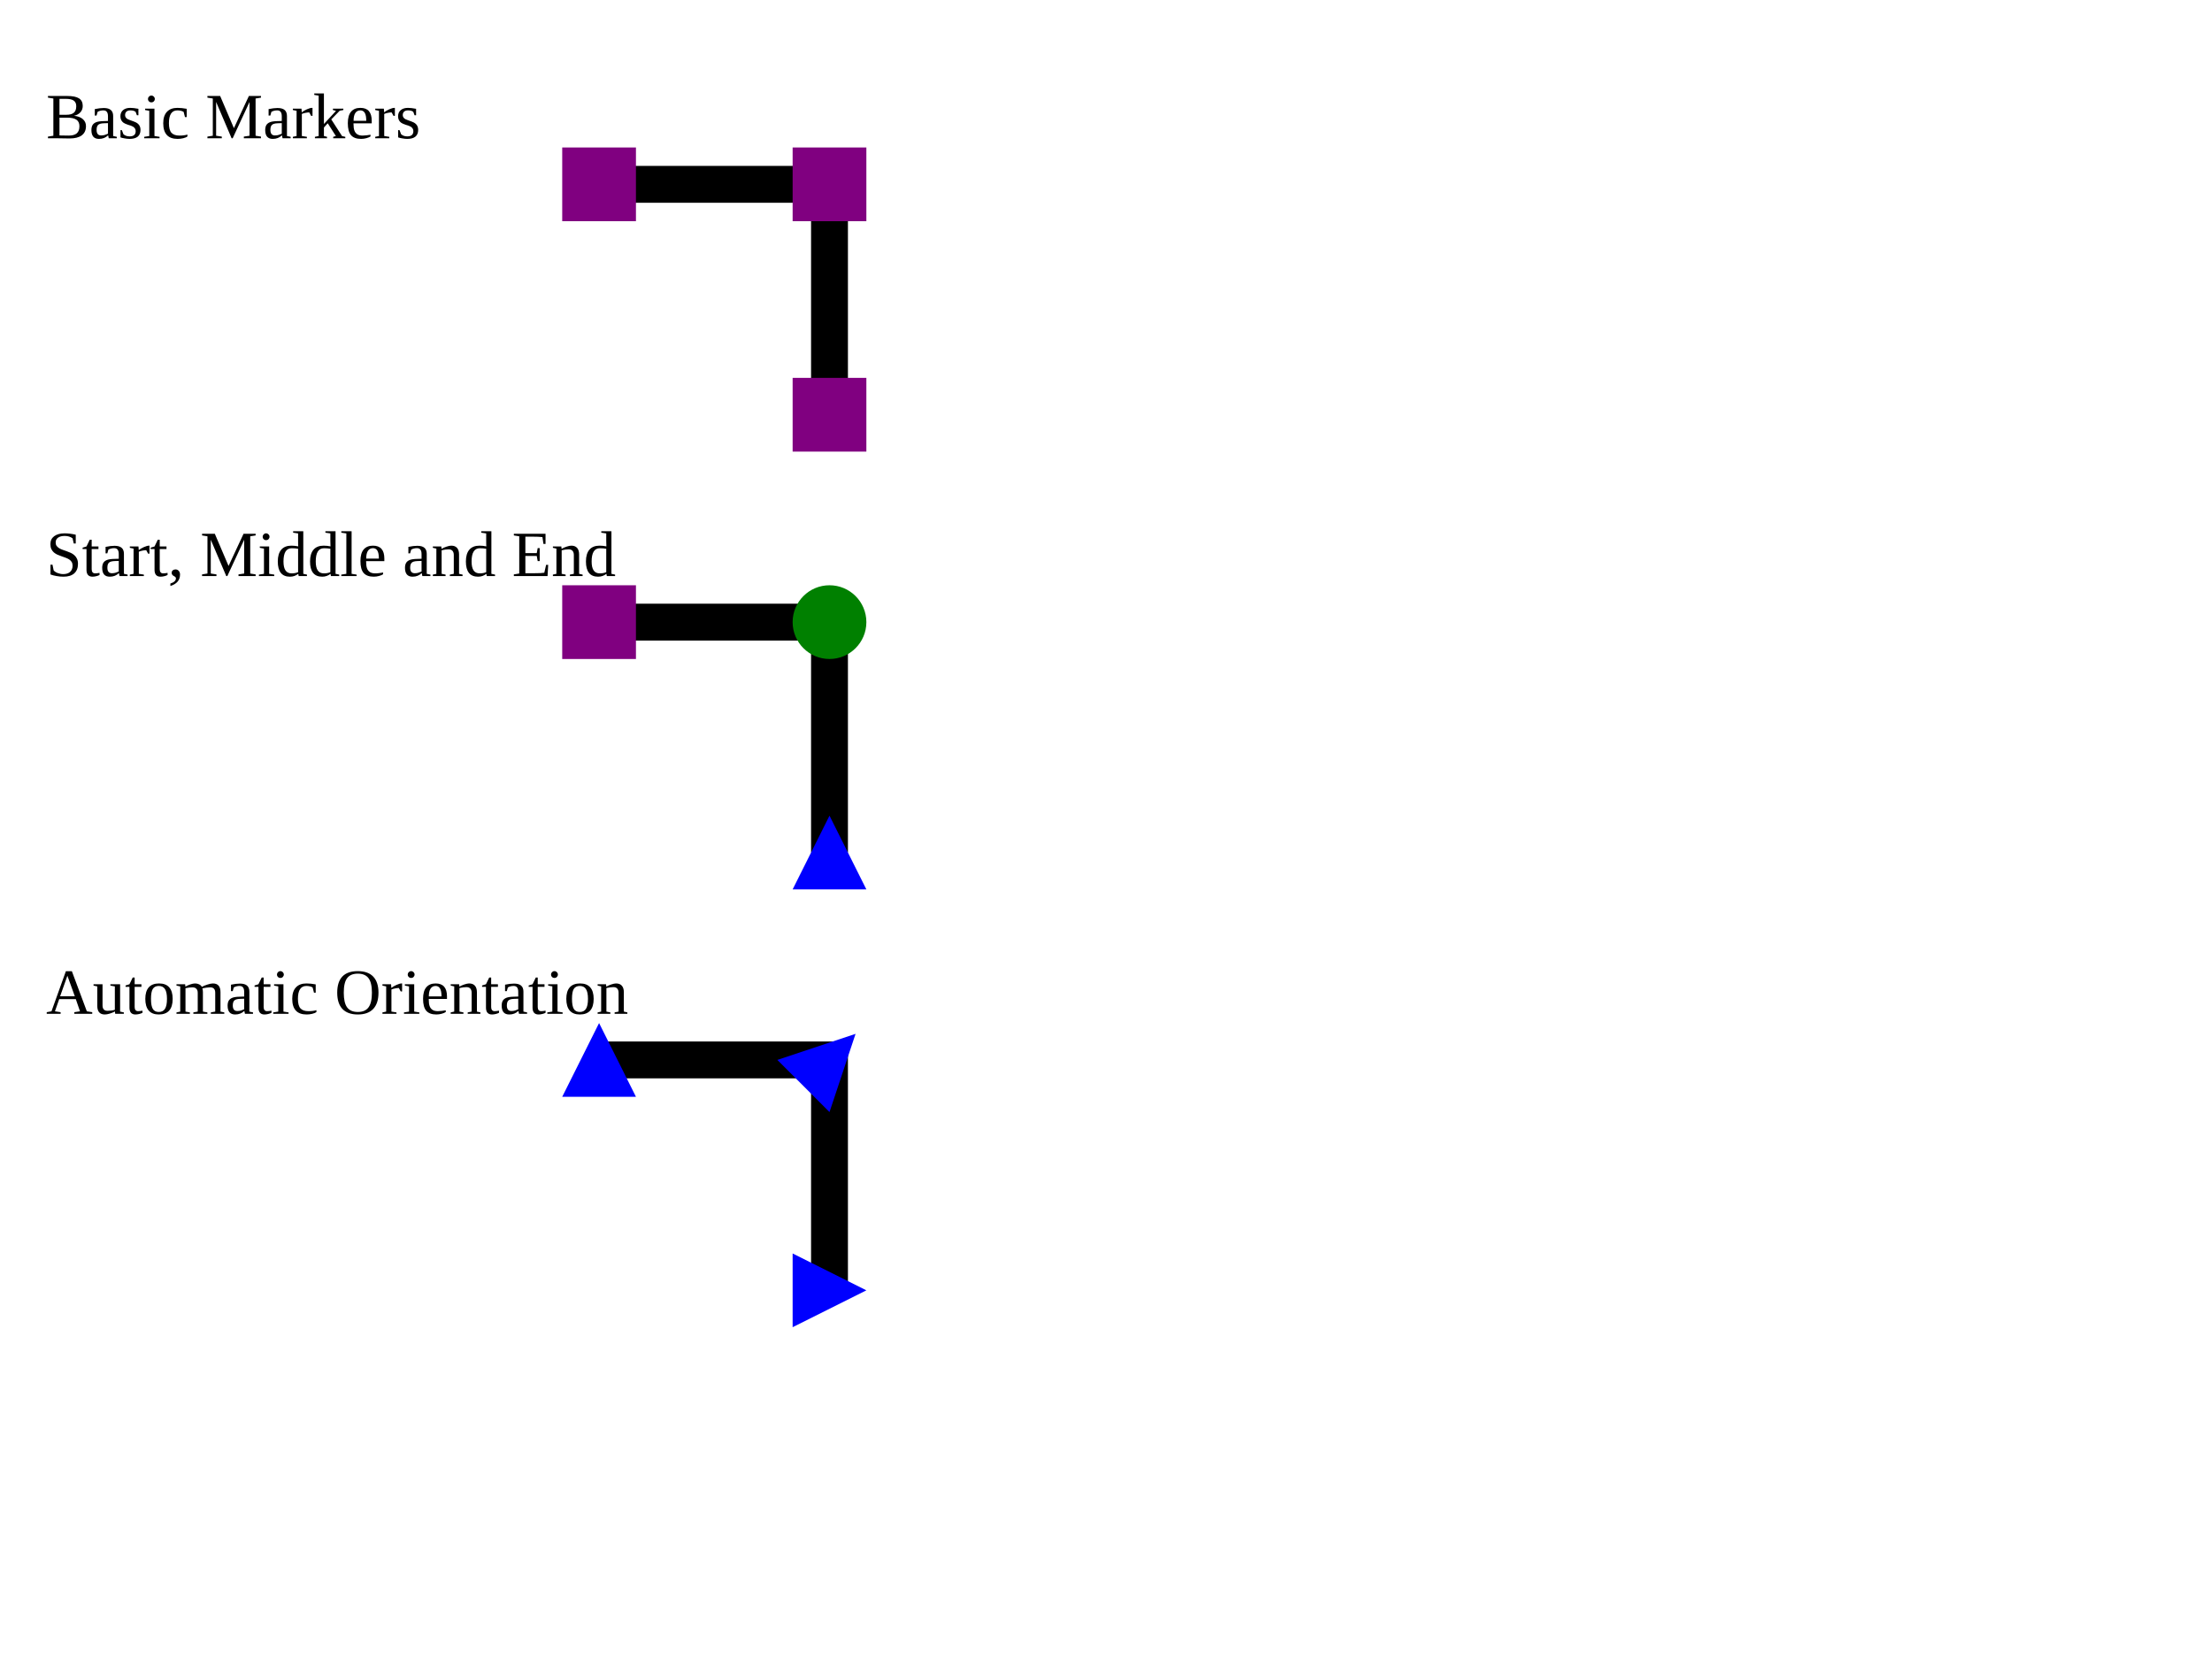
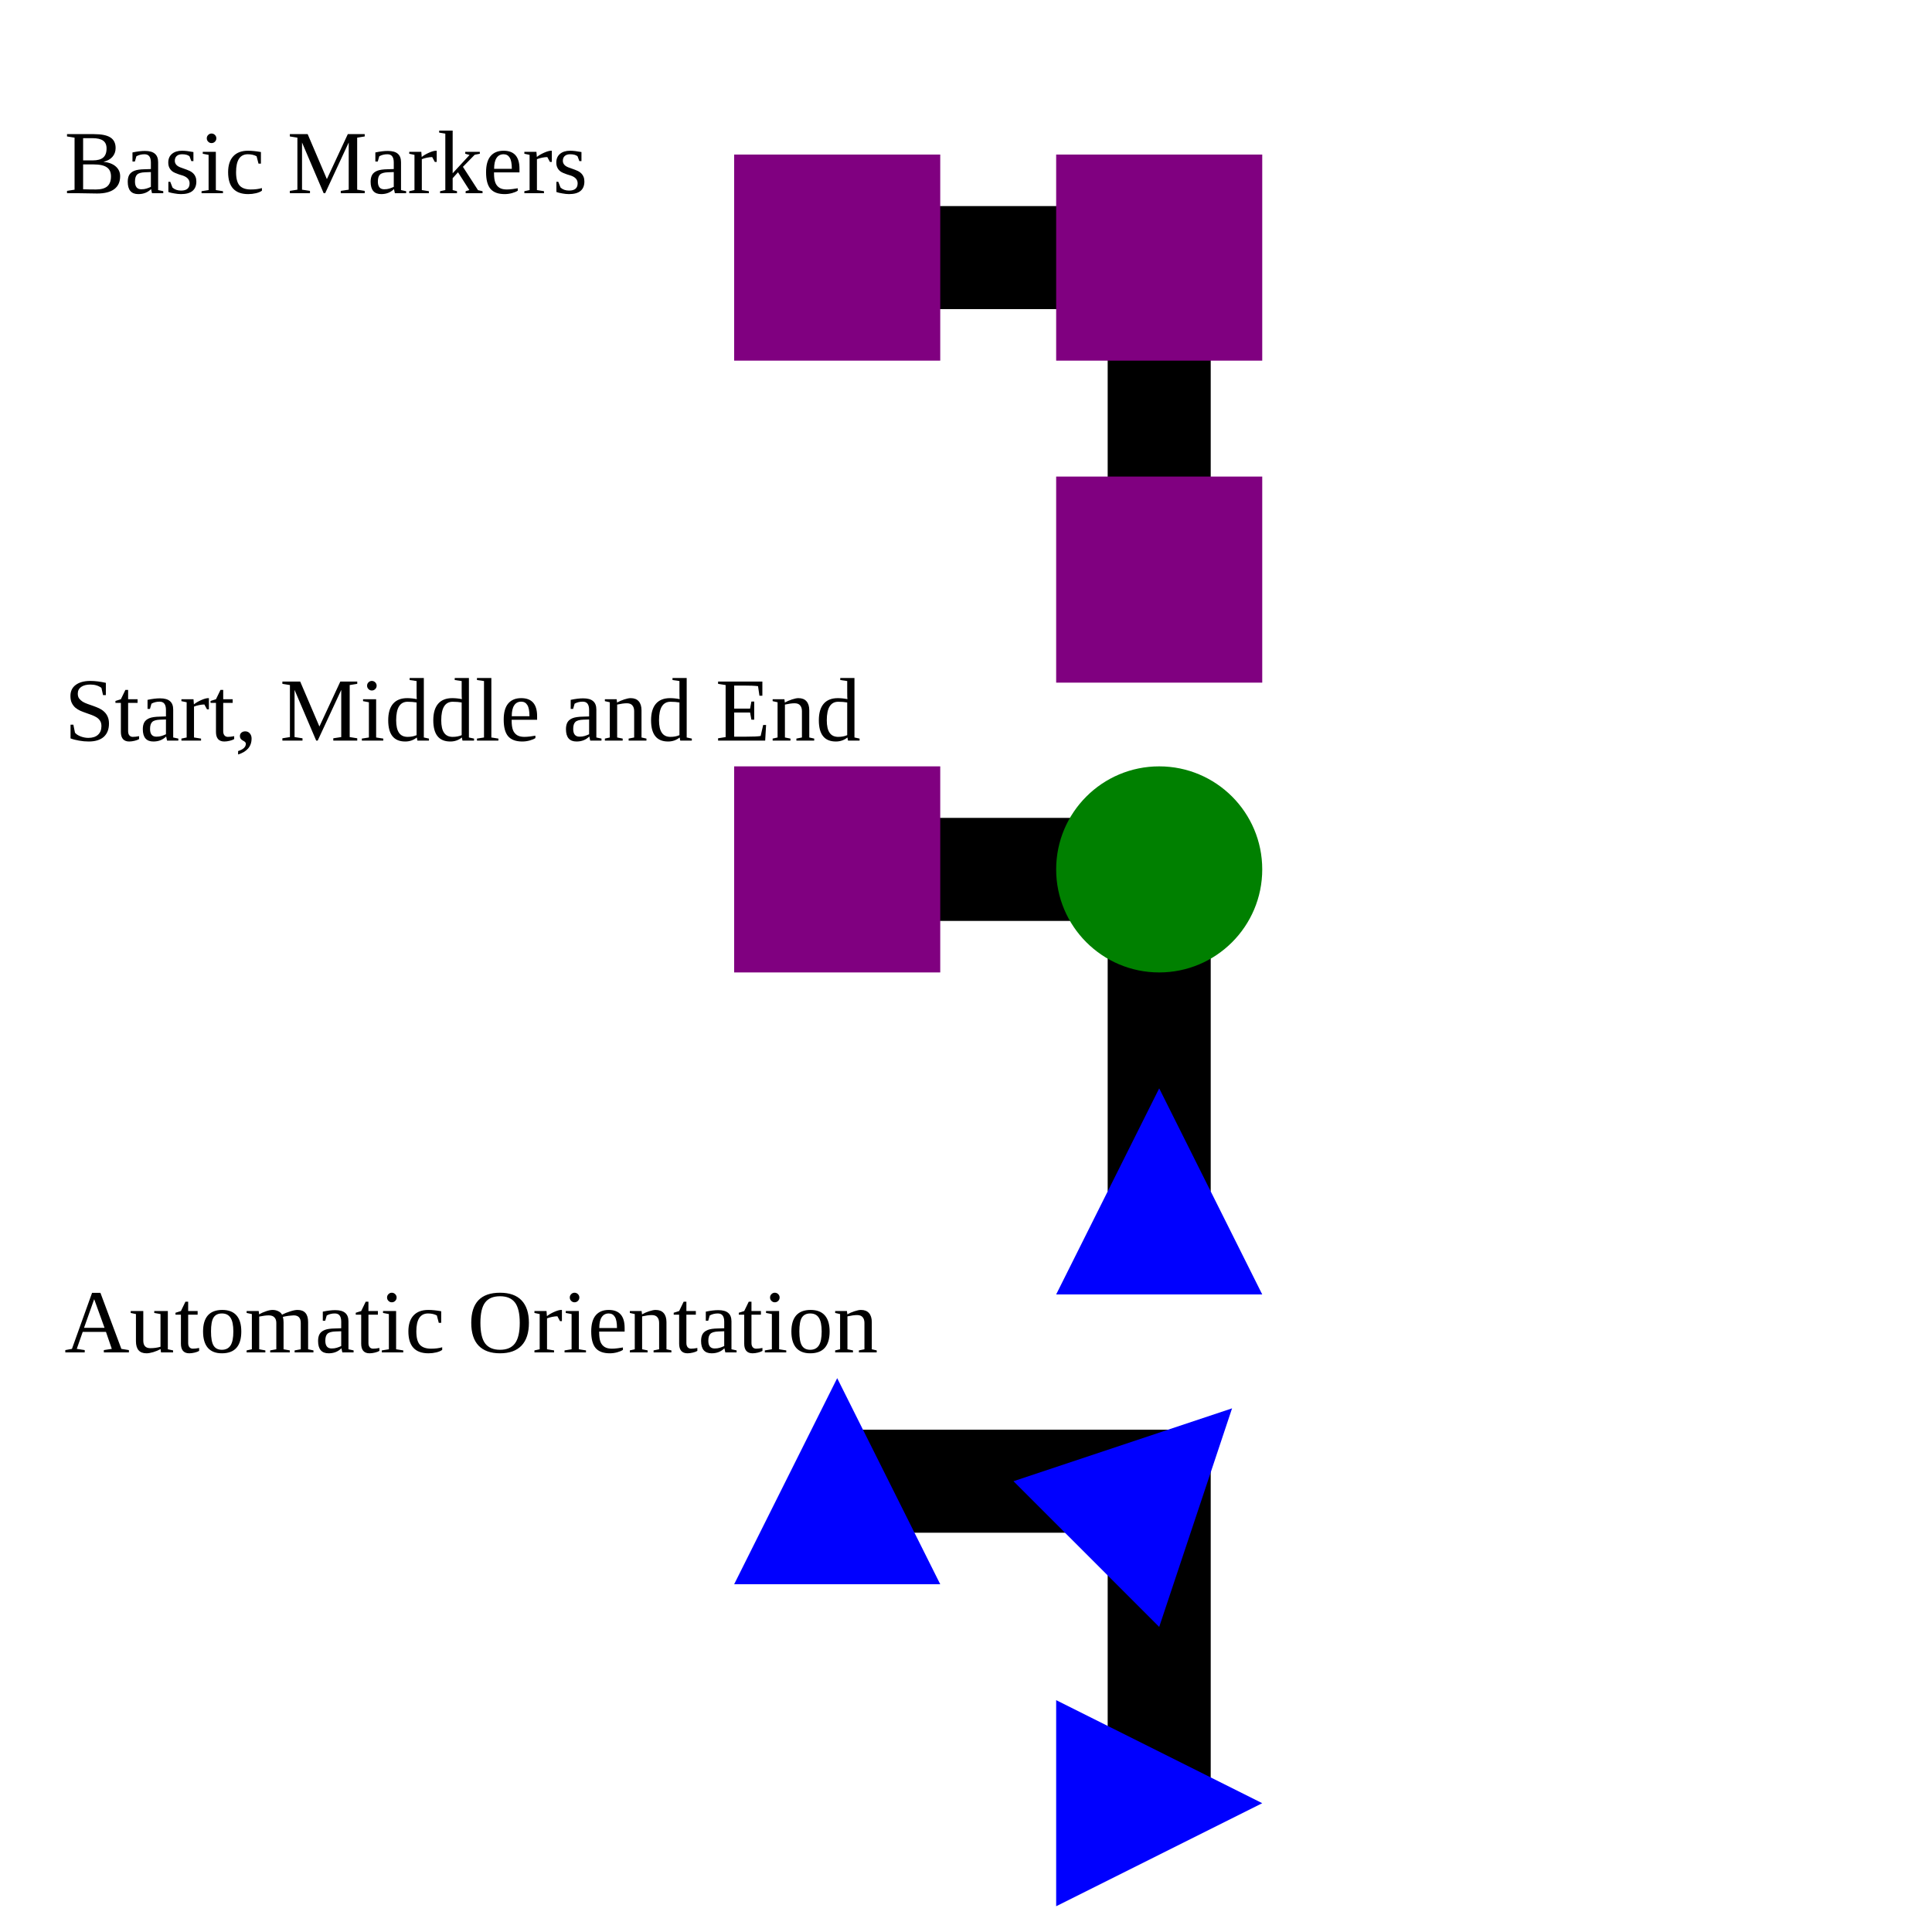
- <svg xmlns="http://www.w3.org/2000/svg" xmlns:html="http://www.w3.org/1999/xhtml" width="100%" height="100%" viewBox="0 0 480 360">
+ <svg xmlns="http://www.w3.org/2000/svg" xmlns:html="http://www.w3.org/1999/xhtml" width="300" height="300">
  <html:link rel="help" href="https://www.w3.org/TR/2016/CR-SVG2-20160915/painting.html#Markers" />
  <html:link rel="match" href="marker-001-ref.svg" />
  <html:meta name="assert" content="Tests the basic support for markers." />
  <defs>
-     <marker id="marker1" viewBox="0 0 10 10" markerWidth="2" markerHeight="2" refX="5" refY="5" markerUnits="strokeWidth">
-       <rect width="10" height="10" fill="purple" stroke="none" />
+     <marker id="marker1" refX="1" refY="1" overflow="visible">
+       <rect width="2" height="2" fill="purple" stroke="none" />
    </marker>
-     <marker id="marker2" viewBox="0 0 10 10" markerWidth="2" markerHeight="2" refX="5" refY="5" markerUnits="strokeWidth" orient="auto">
-       <path d="M 5 0 L 10 10 L 0 10 Z" fill="blue" stroke="none" />
+     <marker id="marker2" orient="auto" refX="1" refY="1" overflow="visible">
+       <path d="M 1 0 L 2 2 L 0 2 Z" fill="blue" stroke="none" />
    </marker>
-     <marker id="markerStart" viewBox="0 0 10 10" markerWidth="2" markerHeight="2" refX="5" refY="5" markerUnits="strokeWidth">
-       <rect width="10" height="10" fill="purple" stroke="none" />
+     <marker id="markerStart" refX="1" refY="1" overflow="visible">
+       <rect width="2" height="2" fill="purple" stroke="none" />
    </marker>
-     <marker id="markerMiddle" viewBox="0 0 10 10" markerWidth="2" markerHeight="2" refX="5" refY="5" markerUnits="strokeWidth">
-       <circle cx="5" cy="5" r="5" fill="green" stroke="none" />
+     <marker id="markerMiddle" overflow="visible">
+       <circle cx="0" cy="0" r="1" fill="green" stroke="none" />
    </marker>
-     <marker id="markerEnd" viewBox="0 0 10 10" markerWidth="2" markerHeight="2" refX="5" refY="5" markerUnits="strokeWidth">
-       <path d="M 5 0 L 10 10 L 0 10 Z" fill="blue" stroke="none" />
+     <marker id="markerEnd" refX="1" refY="1" overflow="visible">
+       <path d="M 1 0 L 2 2 L 0 2 Z" fill="blue" stroke="none" />
    </marker>
  </defs>
  <text x="10" y="30" font-size="14">Basic Markers</text>
-   <path fill="none" stroke="black" stroke-width="8" marker-start="url(#marker1)" marker-mid="url(#marker1)" marker-end="url(#marker1)" d="M 130 40 L 180 40 L 180 90" />
-   <text x="10" y="125" font-size="14">Start, Middle and End</text>
-   <path fill="none" stroke="black" stroke-width="8" marker-start="url(#markerStart)" marker-mid="url(#markerMiddle)" marker-end="url(#markerEnd)" d="M 130 135 L 180 135 L 180 185" />
-   <text x="10" y="220" font-size="14">Automatic Orientation</text>
-   <path fill="none" stroke="black" stroke-width="8" marker-start="url(#marker2)" marker-mid="url(#marker2)" marker-end="url(#marker2)" d="M 130 230 L 180 230 L 180 280" />
+   <path fill="none" stroke="black" stroke-width="16" marker-start="url(#marker1)" marker-mid="url(#marker1)" marker-end="url(#marker1)" d="M 130 40 L 180 40 L 180 90" />
+   <text x="10" y="115" font-size="14">Start, Middle and End</text>
+   <path fill="none" stroke="black" stroke-width="16" marker-start="url(#markerStart)" marker-mid="url(#markerMiddle)" marker-end="url(#markerEnd)" d="M 130 135 L 180 135 L 180 185" />
+   <text x="10" y="210" font-size="14">Automatic Orientation</text>
+   <path fill="none" stroke="black" stroke-width="16" marker-start="url(#marker2)" marker-mid="url(#marker2)" marker-end="url(#marker2)" d="M 130 230 L 180 230 L 180 280" />
</svg>
